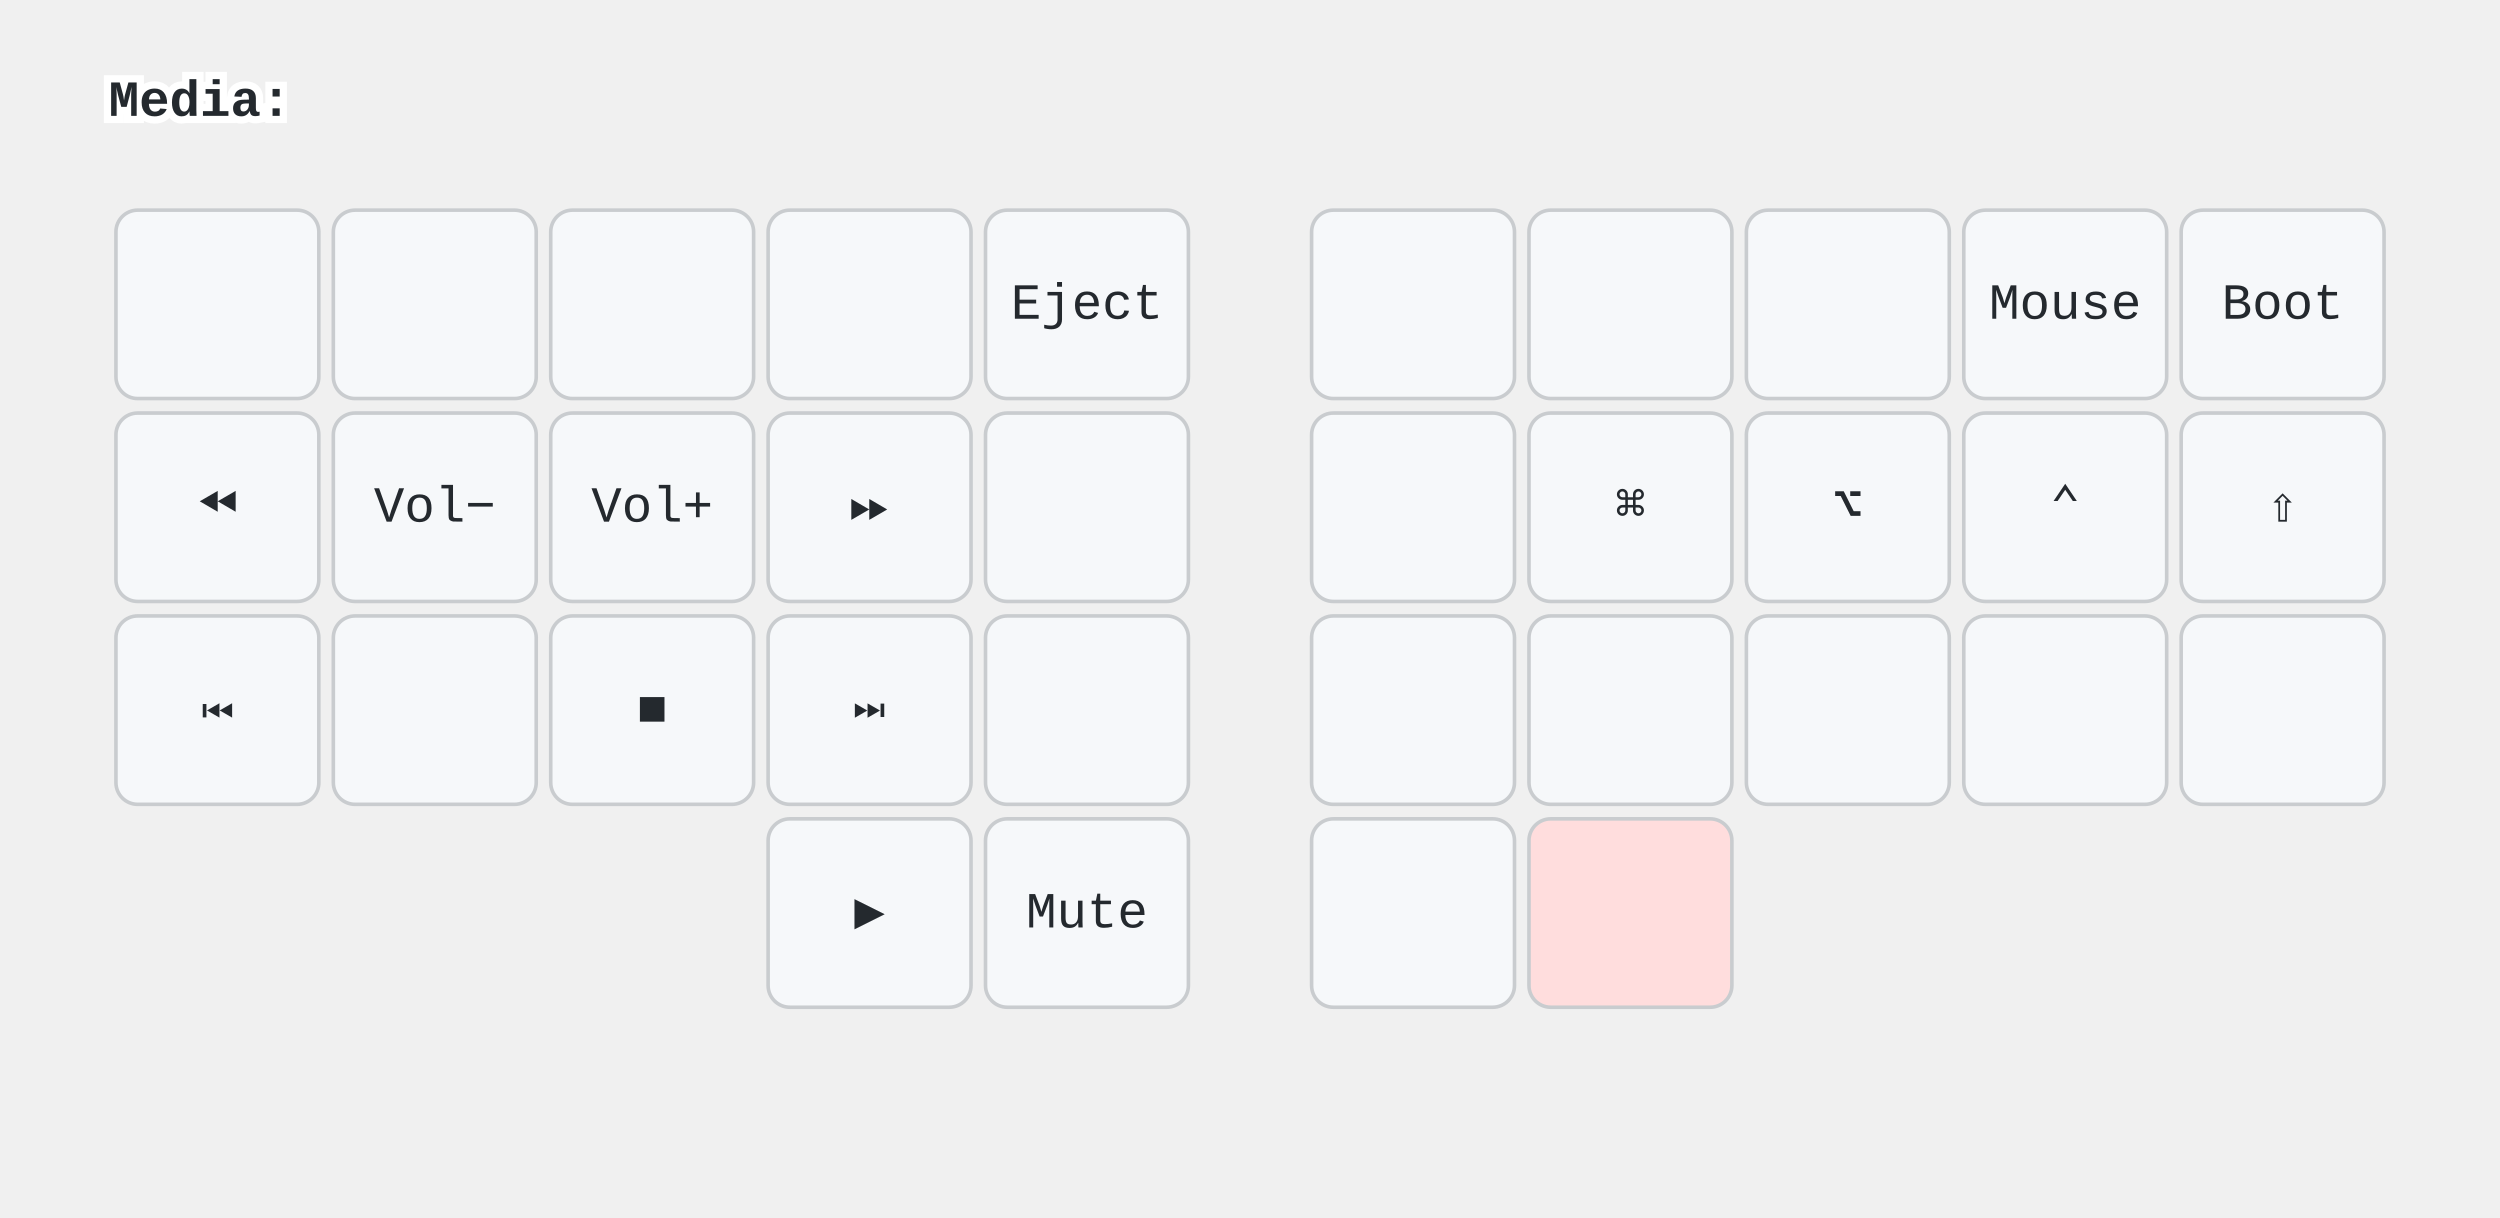
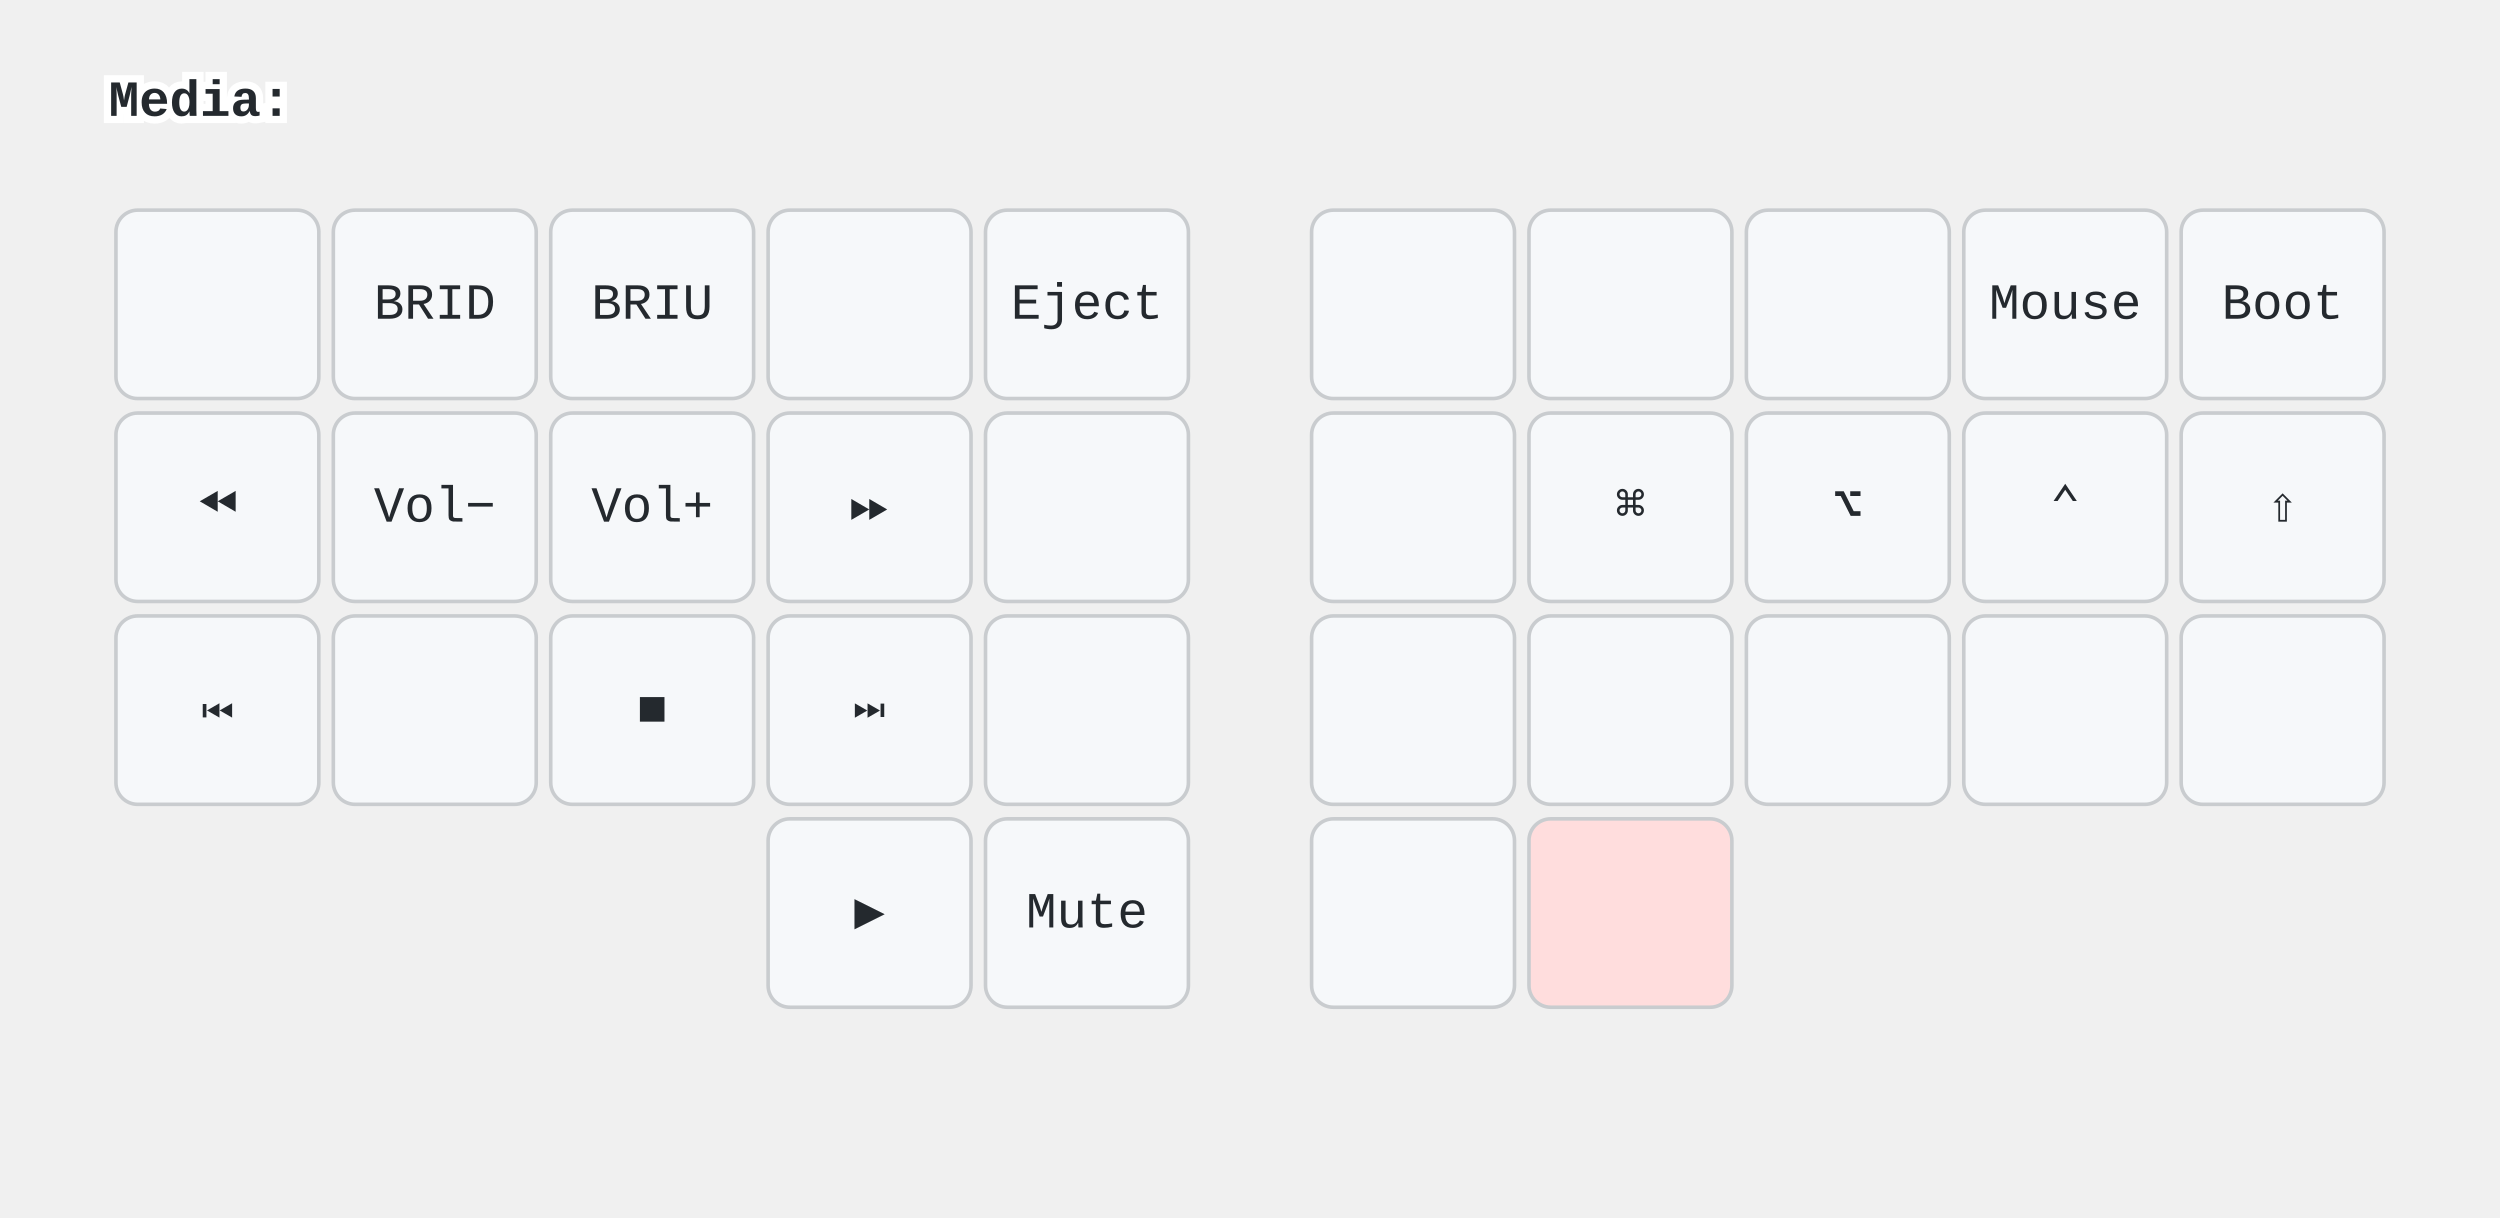
<svg xmlns="http://www.w3.org/2000/svg" width="690" height="336" viewBox="0 0 690 336" class="keymap">
  <style>/* inherit to force styles through use tags */
svg path {
    fill: inherit;
}

/* font and background color specifications */
svg.keymap {
    font-family: SFMono-Regular,Consolas,Liberation Mono,Menlo,monospace;
    font-size: 14px;
    font-kerning: normal;
    text-rendering: optimizeLegibility;
    fill: #24292e;
}

/* default key styling */
rect.key {
    fill: #f6f8fa;
}

rect.key, rect.combo {
    stroke: #c9cccf;
    stroke-width: 1;
}

/* default key side styling, only used is draw_key_sides is set */
rect.side {
    filter: brightness(90%);
}

/* color accent for combo boxes */
rect.combo, rect.combo-separate {
    fill: #cdf;
}

/* color accent for held keys */
rect.held, rect.combo.held {
    fill: #fdd;
}

/* color accent for ghost (optional) keys */
rect.ghost, rect.combo.ghost {
    stroke-dasharray: 4, 4;
    stroke-width: 2;
}

text {
    text-anchor: middle;
    dominant-baseline: middle;
}

/* styling for layer labels */
text.label {
    font-weight: bold;
    text-anchor: start;
    stroke: white;
    stroke-width: 4;
    paint-order: stroke;
}

/* styling for optional footer */
text.footer {
    text-anchor: end;
    dominant-baseline: auto;
    stroke: white;
    stroke-width: 4;
    paint-order: stroke;
}

/* styling for combo tap, and key non-tap label text */
text.combo, text.hold, text.shifted, text.left, text.right, text.tl, text.tr, text.bl, text.br {
    font-size: 11px;
}

text.hold, text.bl, text.br {
    text-anchor: middle;
    dominant-baseline: auto;
}

text.shifted, text.tl, text.tr {
    text-anchor: middle;
    dominant-baseline: hanging;
}

text.left, text.tl, text.bl {
    text-anchor: start;
}

text.right, text.tr, text.br {
    text-anchor: end;
}

text.layer-activator {
    text-decoration: underline;
}

/* styling for hold/shifted label text in combo box */
text.combo.hold, text.combo.shifted, text.combo.left, text.combo.right {
    font-size: 8px;
}

/* lighter symbol for transparent keys */
text.trans {
    fill: #7b7e81;
}

/* styling for combo dendrons */
path.combo {
    stroke-width: 1;
    stroke: gray;
    fill: none;
}

/* Start Tabler Icons Cleanup */
/* cannot use height/width with glyphs */
.icon-tabler &gt; path {
    fill: inherit;
    stroke: inherit;
    stroke-width: 2;
}
/* hide tabler's default box */
.icon-tabler &gt; path[stroke="none"][fill="none"] {
    visibility: hidden;
}
/* End Tabler Icons Cleanup */
</style>
  <g transform="translate(30, 0)" class="layer-Media">
    <text x="0" y="28" class="label" id="Media">Media:</text>
    <g transform="translate(0, 56)">
      <g transform="translate(30, 28)" class="key keypos-0">
        <rect rx="6" ry="6" x="-28" y="-26" width="56" height="52" class="key" />
      </g>
      <g transform="translate(90, 28)" class="key keypos-1">
        <rect rx="6" ry="6" x="-28" y="-26" width="56" height="52" class="key" />
+         <text x="0" y="0" class="key tap">BRID</text>
      </g>
      <g transform="translate(150, 28)" class="key keypos-2">
        <rect rx="6" ry="6" x="-28" y="-26" width="56" height="52" class="key" />
+         <text x="0" y="0" class="key tap">BRIU</text>
      </g>
      <g transform="translate(210, 28)" class="key keypos-3">
        <rect rx="6" ry="6" x="-28" y="-26" width="56" height="52" class="key" />
      </g>
      <g transform="translate(270, 28)" class="key keypos-4">
        <rect rx="6" ry="6" x="-28" y="-26" width="56" height="52" class="key" />
        <text x="0" y="0" class="key tap">Eject</text>
      </g>
      <g transform="translate(360, 28)" class="key keypos-5">
        <rect rx="6" ry="6" x="-28" y="-26" width="56" height="52" class="key" />
      </g>
      <g transform="translate(420, 28)" class="key keypos-6">
        <rect rx="6" ry="6" x="-28" y="-26" width="56" height="52" class="key" />
      </g>
      <g transform="translate(480, 28)" class="key keypos-7">
        <rect rx="6" ry="6" x="-28" y="-26" width="56" height="52" class="key" />
      </g>
      <g transform="translate(540, 28)" class="key keypos-8">
        <rect rx="6" ry="6" x="-28" y="-26" width="56" height="52" class="key" />
        <text x="0" y="0" class="key tap">Mouse</text>
      </g>
      <g transform="translate(600, 28)" class="key keypos-9">
        <rect rx="6" ry="6" x="-28" y="-26" width="56" height="52" class="key" />
        <text x="0" y="0" class="key tap">Boot</text>
      </g>
      <g transform="translate(30, 84)" class="key keypos-10">
        <rect rx="6" ry="6" x="-28" y="-26" width="56" height="52" class="key" />
        <text x="0" y="0" class="key tap">⏪</text>
      </g>
      <g transform="translate(90, 84)" class="key keypos-11">
        <rect rx="6" ry="6" x="-28" y="-26" width="56" height="52" class="key" />
        <text x="0" y="0" class="key tap">Vol−</text>
      </g>
      <g transform="translate(150, 84)" class="key keypos-12">
        <rect rx="6" ry="6" x="-28" y="-26" width="56" height="52" class="key" />
        <text x="0" y="0" class="key tap">Vol+</text>
      </g>
      <g transform="translate(210, 84)" class="key keypos-13">
        <rect rx="6" ry="6" x="-28" y="-26" width="56" height="52" class="key" />
        <text x="0" y="0" class="key tap">⏩</text>
      </g>
      <g transform="translate(270, 84)" class="key keypos-14">
        <rect rx="6" ry="6" x="-28" y="-26" width="56" height="52" class="key" />
      </g>
      <g transform="translate(360, 84)" class="key keypos-15">
        <rect rx="6" ry="6" x="-28" y="-26" width="56" height="52" class="key" />
      </g>
      <g transform="translate(420, 84)" class="key keypos-16">
        <rect rx="6" ry="6" x="-28" y="-26" width="56" height="52" class="key" />
        <text x="0" y="0" class="key tap">⌘</text>
      </g>
      <g transform="translate(480, 84)" class="key keypos-17">
        <rect rx="6" ry="6" x="-28" y="-26" width="56" height="52" class="key" />
        <text x="0" y="0" class="key tap">⌥</text>
      </g>
      <g transform="translate(540, 84)" class="key keypos-18">
        <rect rx="6" ry="6" x="-28" y="-26" width="56" height="52" class="key" />
        <text x="0" y="0" class="key tap">⌃</text>
      </g>
      <g transform="translate(600, 84)" class="key keypos-19">
        <rect rx="6" ry="6" x="-28" y="-26" width="56" height="52" class="key" />
        <text x="0" y="0" class="key tap">⇧</text>
      </g>
      <g transform="translate(30, 140)" class="key keypos-20">
        <rect rx="6" ry="6" x="-28" y="-26" width="56" height="52" class="key" />
        <text x="0" y="0" class="key tap">⏮</text>
      </g>
      <g transform="translate(90, 140)" class="key keypos-21">
        <rect rx="6" ry="6" x="-28" y="-26" width="56" height="52" class="key" />
      </g>
      <g transform="translate(150, 140)" class="key keypos-22">
        <rect rx="6" ry="6" x="-28" y="-26" width="56" height="52" class="key" />
        <text x="0" y="0" class="key tap">■</text>
      </g>
      <g transform="translate(210, 140)" class="key keypos-23">
        <rect rx="6" ry="6" x="-28" y="-26" width="56" height="52" class="key" />
        <text x="0" y="0" class="key tap">⏭</text>
      </g>
      <g transform="translate(270, 140)" class="key keypos-24">
        <rect rx="6" ry="6" x="-28" y="-26" width="56" height="52" class="key" />
      </g>
      <g transform="translate(360, 140)" class="key keypos-25">
        <rect rx="6" ry="6" x="-28" y="-26" width="56" height="52" class="key" />
      </g>
      <g transform="translate(420, 140)" class="key keypos-26">
        <rect rx="6" ry="6" x="-28" y="-26" width="56" height="52" class="key" />
      </g>
      <g transform="translate(480, 140)" class="key keypos-27">
        <rect rx="6" ry="6" x="-28" y="-26" width="56" height="52" class="key" />
      </g>
      <g transform="translate(540, 140)" class="key keypos-28">
        <rect rx="6" ry="6" x="-28" y="-26" width="56" height="52" class="key" />
      </g>
      <g transform="translate(600, 140)" class="key keypos-29">
        <rect rx="6" ry="6" x="-28" y="-26" width="56" height="52" class="key" />
      </g>
      <g transform="translate(210, 196)" class="key keypos-30">
        <rect rx="6" ry="6" x="-28" y="-26" width="56" height="52" class="key" />
        <text x="0" y="0" class="key tap">▶</text>
      </g>
      <g transform="translate(270, 196)" class="key keypos-31">
        <rect rx="6" ry="6" x="-28" y="-26" width="56" height="52" class="key" />
        <text x="0" y="0" class="key tap">Mute</text>
      </g>
      <g transform="translate(360, 196)" class="key keypos-32">
        <rect rx="6" ry="6" x="-28" y="-26" width="56" height="52" class="key" />
      </g>
      <g transform="translate(420, 196)" class="key held keypos-33">
        <rect rx="6" ry="6" x="-28" y="-26" width="56" height="52" class="key held" />
      </g>
    </g>
  </g>
</svg>
